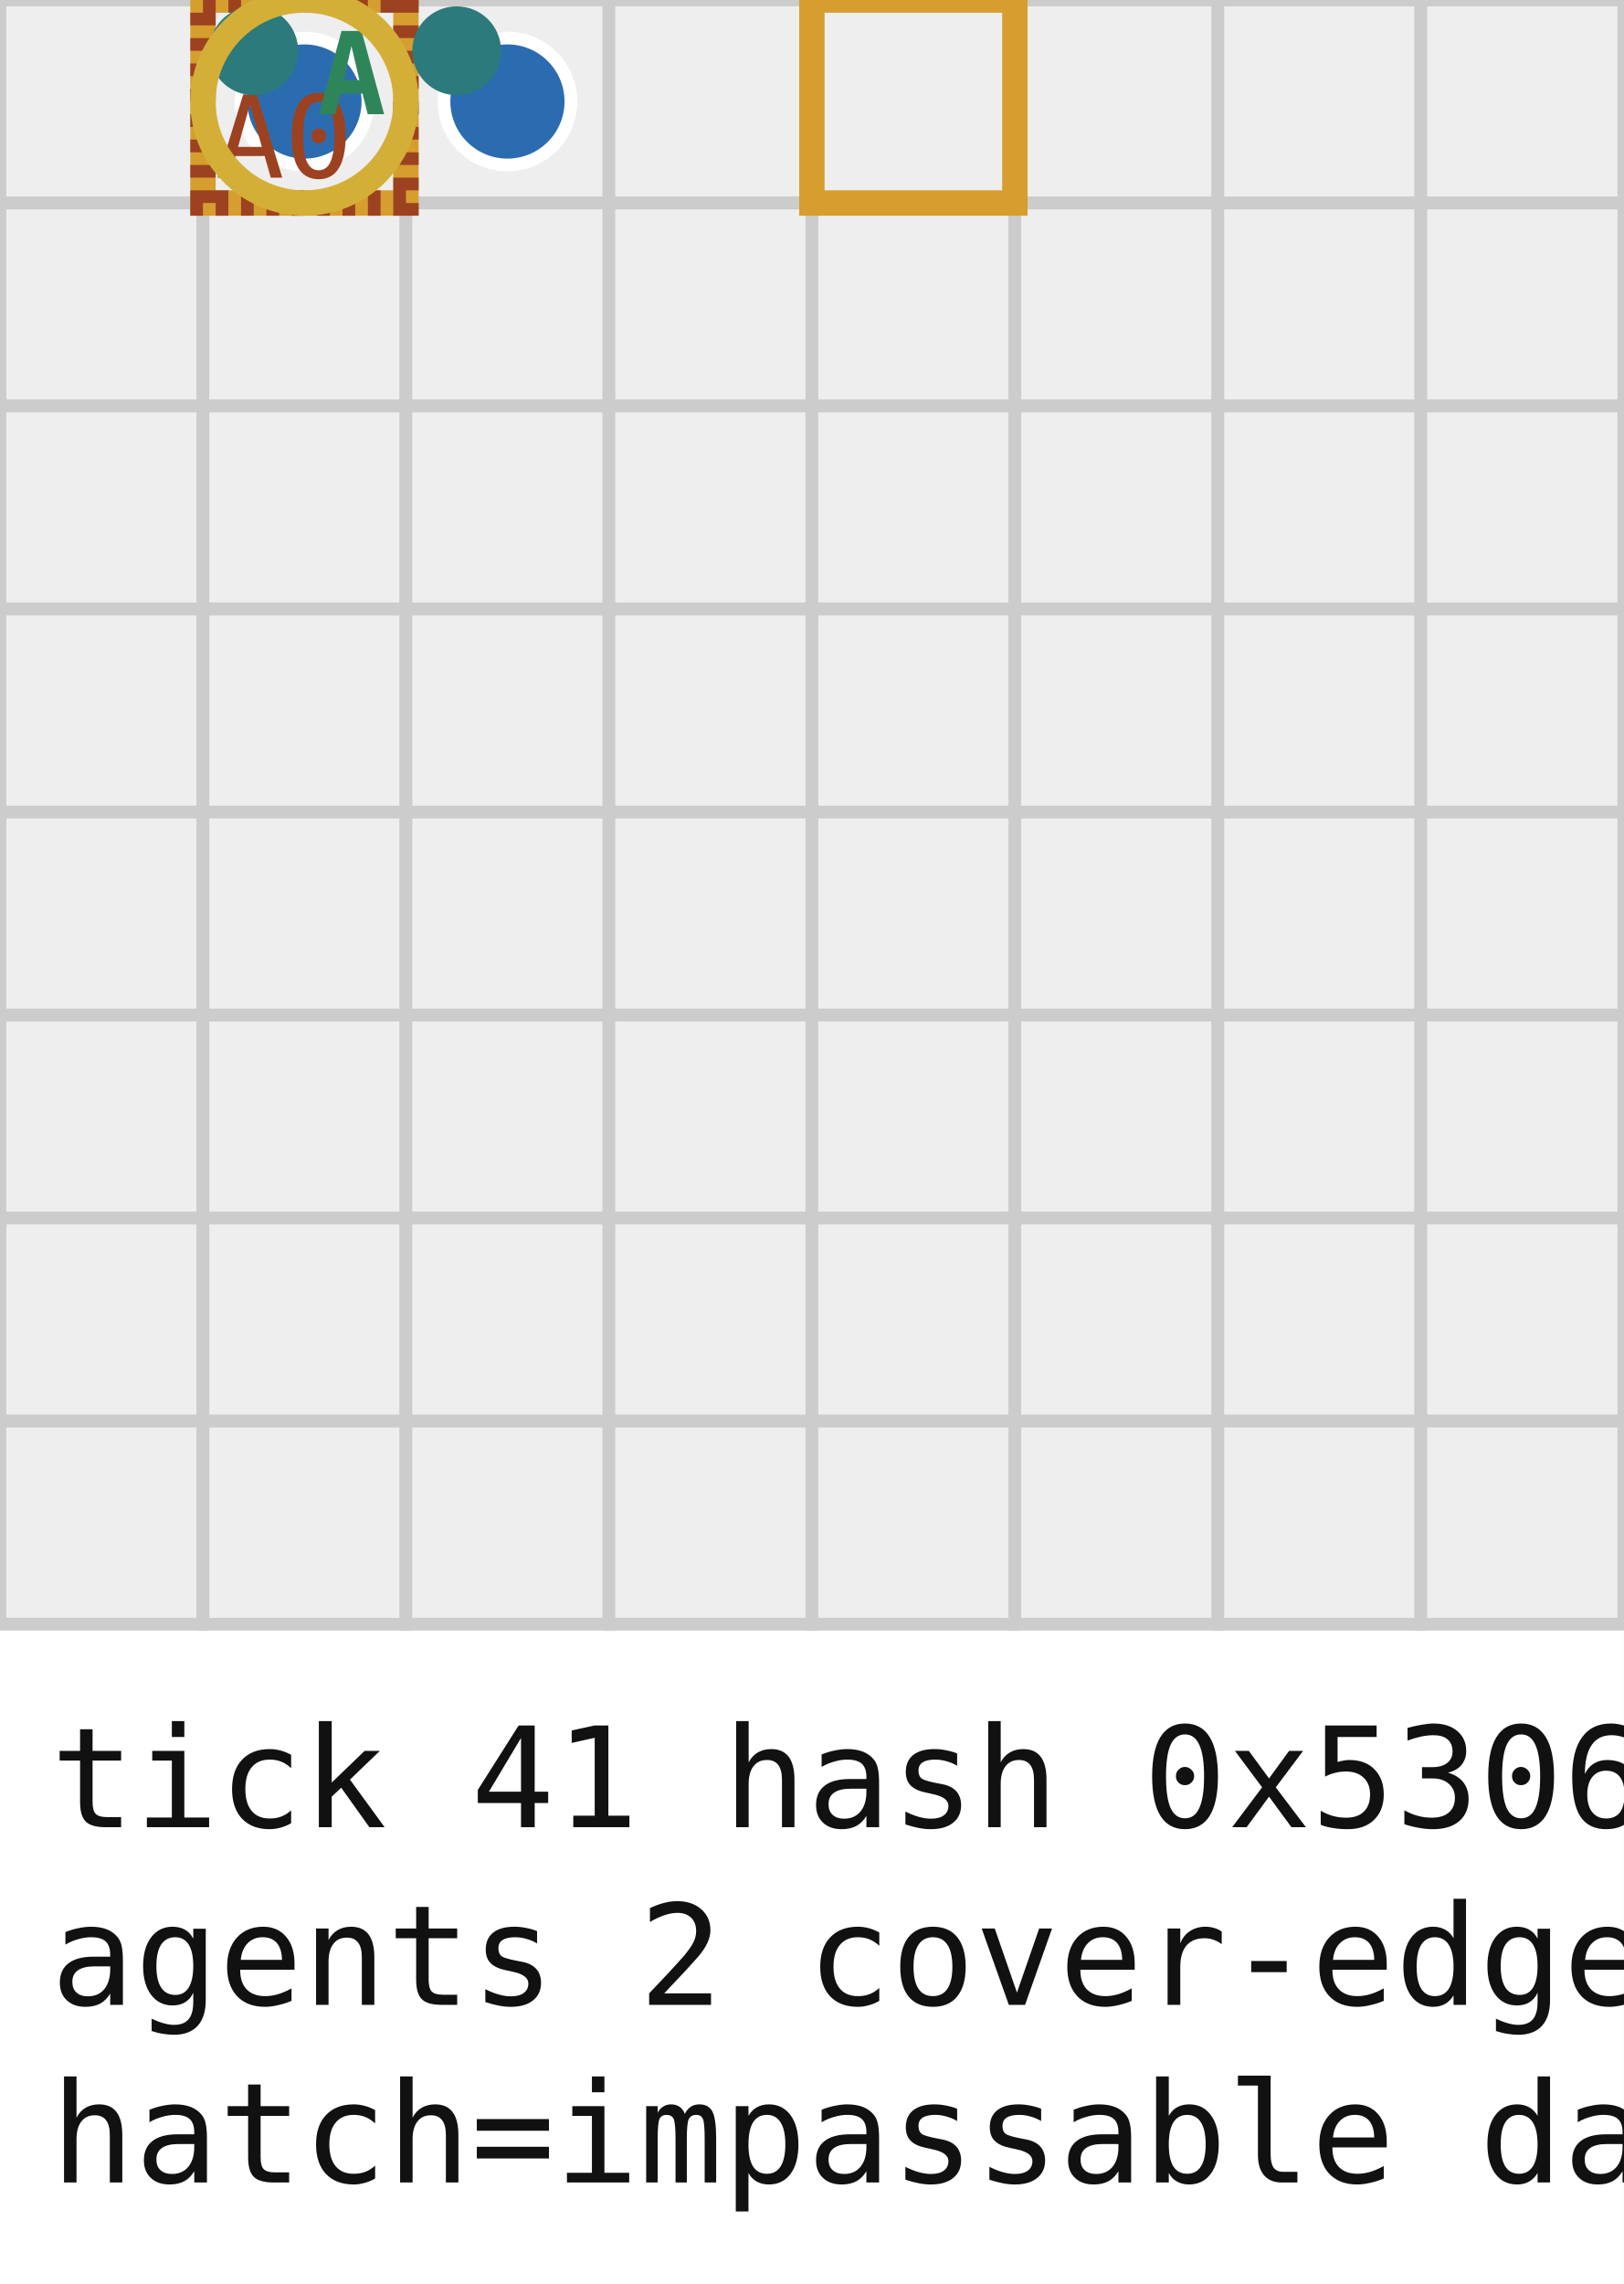
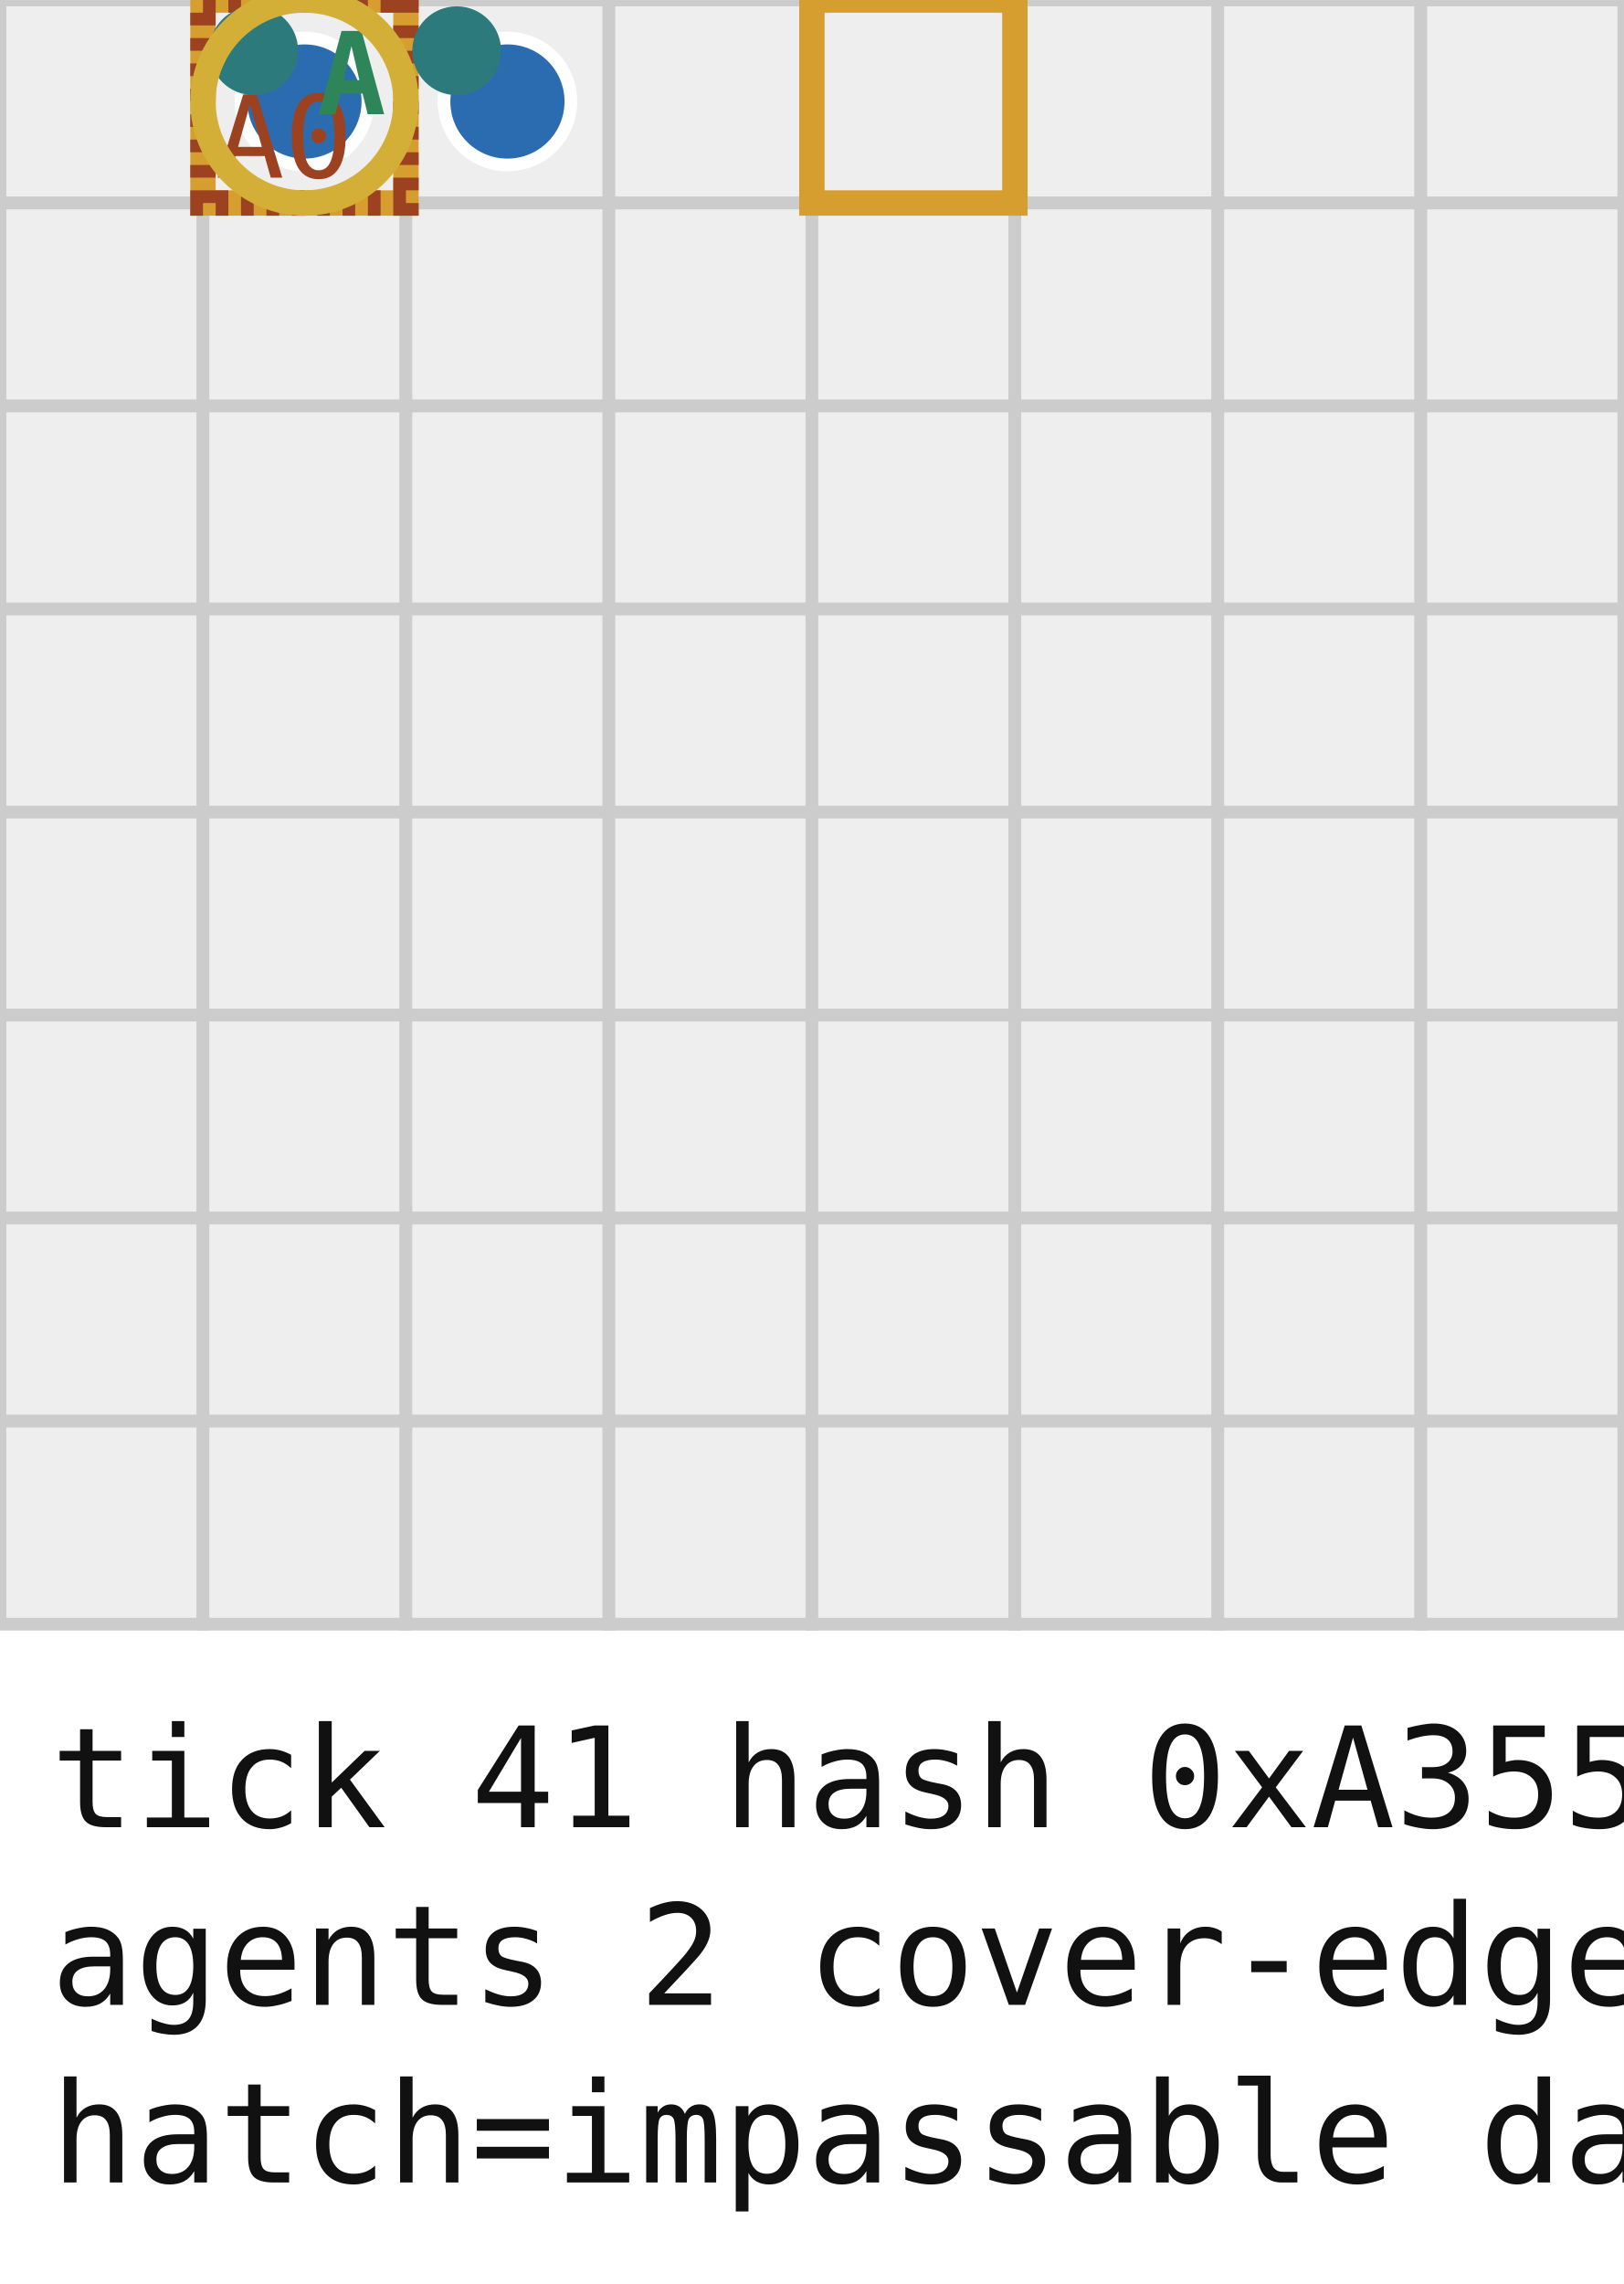
<svg xmlns="http://www.w3.org/2000/svg" width="128" height="180" viewBox="0 0 128 180">
  <defs>
    <pattern id="cw-hatch" width="4" height="4" patternUnits="userSpaceOnUse">
      <path d="M0,4 L4,0" stroke="#8a8a8a" stroke-width="1" />
    </pattern>
  </defs>
  <rect x="0" y="0" width="128" height="180" fill="#ffffff" />
  <rect x="0" y="0" width="16" height="16" fill="rgb(238,238,238)" stroke="#cccccc" stroke-width="1" />
  <rect x="16" y="0" width="16" height="16" fill="rgb(238,238,238)" stroke="#cccccc" stroke-width="1" />
  <rect x="32" y="0" width="16" height="16" fill="rgb(238,238,238)" stroke="#cccccc" stroke-width="1" />
  <rect x="48" y="0" width="16" height="16" fill="rgb(238,238,238)" stroke="#cccccc" stroke-width="1" />
  <rect x="64" y="0" width="16" height="16" fill="rgb(238,238,238)" stroke="#cccccc" stroke-width="1" />
  <rect x="80" y="0" width="16" height="16" fill="rgb(238,238,238)" stroke="#cccccc" stroke-width="1" />
  <rect x="96" y="0" width="16" height="16" fill="rgb(238,238,238)" stroke="#cccccc" stroke-width="1" />
  <rect x="112" y="0" width="16" height="16" fill="rgb(238,238,238)" stroke="#cccccc" stroke-width="1" />
  <rect x="0" y="16" width="16" height="16" fill="rgb(238,238,238)" stroke="#cccccc" stroke-width="1" />
  <rect x="16" y="16" width="16" height="16" fill="rgb(238,238,238)" stroke="#cccccc" stroke-width="1" />
  <rect x="32" y="16" width="16" height="16" fill="rgb(238,238,238)" stroke="#cccccc" stroke-width="1" />
  <rect x="48" y="16" width="16" height="16" fill="rgb(238,238,238)" stroke="#cccccc" stroke-width="1" />
  <rect x="64" y="16" width="16" height="16" fill="rgb(238,238,238)" stroke="#cccccc" stroke-width="1" />
  <rect x="80" y="16" width="16" height="16" fill="rgb(238,238,238)" stroke="#cccccc" stroke-width="1" />
  <rect x="96" y="16" width="16" height="16" fill="rgb(238,238,238)" stroke="#cccccc" stroke-width="1" />
  <rect x="112" y="16" width="16" height="16" fill="rgb(238,238,238)" stroke="#cccccc" stroke-width="1" />
  <rect x="0" y="32" width="16" height="16" fill="rgb(238,238,238)" stroke="#cccccc" stroke-width="1" />
  <rect x="16" y="32" width="16" height="16" fill="rgb(238,238,238)" stroke="#cccccc" stroke-width="1" />
  <rect x="32" y="32" width="16" height="16" fill="rgb(238,238,238)" stroke="#cccccc" stroke-width="1" />
  <rect x="48" y="32" width="16" height="16" fill="rgb(238,238,238)" stroke="#cccccc" stroke-width="1" />
  <rect x="64" y="32" width="16" height="16" fill="rgb(238,238,238)" stroke="#cccccc" stroke-width="1" />
  <rect x="80" y="32" width="16" height="16" fill="rgb(238,238,238)" stroke="#cccccc" stroke-width="1" />
  <rect x="96" y="32" width="16" height="16" fill="rgb(238,238,238)" stroke="#cccccc" stroke-width="1" />
  <rect x="112" y="32" width="16" height="16" fill="rgb(238,238,238)" stroke="#cccccc" stroke-width="1" />
  <rect x="0" y="48" width="16" height="16" fill="rgb(238,238,238)" stroke="#cccccc" stroke-width="1" />
  <rect x="16" y="48" width="16" height="16" fill="rgb(238,238,238)" stroke="#cccccc" stroke-width="1" />
  <rect x="32" y="48" width="16" height="16" fill="rgb(238,238,238)" stroke="#cccccc" stroke-width="1" />
  <rect x="48" y="48" width="16" height="16" fill="rgb(238,238,238)" stroke="#cccccc" stroke-width="1" />
  <rect x="64" y="48" width="16" height="16" fill="rgb(238,238,238)" stroke="#cccccc" stroke-width="1" />
  <rect x="80" y="48" width="16" height="16" fill="rgb(238,238,238)" stroke="#cccccc" stroke-width="1" />
  <rect x="96" y="48" width="16" height="16" fill="rgb(238,238,238)" stroke="#cccccc" stroke-width="1" />
  <rect x="112" y="48" width="16" height="16" fill="rgb(238,238,238)" stroke="#cccccc" stroke-width="1" />
  <rect x="0" y="64" width="16" height="16" fill="rgb(238,238,238)" stroke="#cccccc" stroke-width="1" />
  <rect x="16" y="64" width="16" height="16" fill="rgb(238,238,238)" stroke="#cccccc" stroke-width="1" />
  <rect x="32" y="64" width="16" height="16" fill="rgb(238,238,238)" stroke="#cccccc" stroke-width="1" />
  <rect x="48" y="64" width="16" height="16" fill="rgb(238,238,238)" stroke="#cccccc" stroke-width="1" />
  <rect x="64" y="64" width="16" height="16" fill="rgb(238,238,238)" stroke="#cccccc" stroke-width="1" />
  <rect x="80" y="64" width="16" height="16" fill="rgb(238,238,238)" stroke="#cccccc" stroke-width="1" />
  <rect x="96" y="64" width="16" height="16" fill="rgb(238,238,238)" stroke="#cccccc" stroke-width="1" />
  <rect x="112" y="64" width="16" height="16" fill="rgb(238,238,238)" stroke="#cccccc" stroke-width="1" />
  <rect x="0" y="80" width="16" height="16" fill="rgb(238,238,238)" stroke="#cccccc" stroke-width="1" />
  <rect x="16" y="80" width="16" height="16" fill="rgb(238,238,238)" stroke="#cccccc" stroke-width="1" />
  <rect x="32" y="80" width="16" height="16" fill="rgb(238,238,238)" stroke="#cccccc" stroke-width="1" />
  <rect x="48" y="80" width="16" height="16" fill="rgb(238,238,238)" stroke="#cccccc" stroke-width="1" />
  <rect x="64" y="80" width="16" height="16" fill="rgb(238,238,238)" stroke="#cccccc" stroke-width="1" />
  <rect x="80" y="80" width="16" height="16" fill="rgb(238,238,238)" stroke="#cccccc" stroke-width="1" />
  <rect x="96" y="80" width="16" height="16" fill="rgb(238,238,238)" stroke="#cccccc" stroke-width="1" />
  <rect x="112" y="80" width="16" height="16" fill="rgb(238,238,238)" stroke="#cccccc" stroke-width="1" />
  <rect x="0" y="96" width="16" height="16" fill="rgb(238,238,238)" stroke="#cccccc" stroke-width="1" />
  <rect x="16" y="96" width="16" height="16" fill="rgb(238,238,238)" stroke="#cccccc" stroke-width="1" />
  <rect x="32" y="96" width="16" height="16" fill="rgb(238,238,238)" stroke="#cccccc" stroke-width="1" />
  <rect x="48" y="96" width="16" height="16" fill="rgb(238,238,238)" stroke="#cccccc" stroke-width="1" />
  <rect x="64" y="96" width="16" height="16" fill="rgb(238,238,238)" stroke="#cccccc" stroke-width="1" />
  <rect x="80" y="96" width="16" height="16" fill="rgb(238,238,238)" stroke="#cccccc" stroke-width="1" />
  <rect x="96" y="96" width="16" height="16" fill="rgb(238,238,238)" stroke="#cccccc" stroke-width="1" />
  <rect x="112" y="96" width="16" height="16" fill="rgb(238,238,238)" stroke="#cccccc" stroke-width="1" />
  <rect x="0" y="112" width="16" height="16" fill="rgb(238,238,238)" stroke="#cccccc" stroke-width="1" />
  <rect x="16" y="112" width="16" height="16" fill="rgb(238,238,238)" stroke="#cccccc" stroke-width="1" />
  <rect x="32" y="112" width="16" height="16" fill="rgb(238,238,238)" stroke="#cccccc" stroke-width="1" />
  <rect x="48" y="112" width="16" height="16" fill="rgb(238,238,238)" stroke="#cccccc" stroke-width="1" />
  <rect x="64" y="112" width="16" height="16" fill="rgb(238,238,238)" stroke="#cccccc" stroke-width="1" />
  <rect x="80" y="112" width="16" height="16" fill="rgb(238,238,238)" stroke="#cccccc" stroke-width="1" />
  <rect x="96" y="112" width="16" height="16" fill="rgb(238,238,238)" stroke="#cccccc" stroke-width="1" />
  <rect x="112" y="112" width="16" height="16" fill="rgb(238,238,238)" stroke="#cccccc" stroke-width="1" />
  <rect x="16" y="0" width="16" height="16" fill="none" stroke="#d69e2e" stroke-width="2" />
  <rect x="64" y="0" width="16" height="16" fill="none" stroke="#d69e2e" stroke-width="2" />
  <circle cx="24" cy="8" r="5" fill="#2b6cb0" stroke="#ffffff" stroke-width="1" />
  <circle cx="40" cy="8" r="5" fill="#2b6cb0" stroke="#ffffff" stroke-width="1" />
  <rect x="16" y="0" width="16" height="16" fill="none" stroke="#9c4221" stroke-width="2" stroke-dasharray="1,1" />
  <text x="17" y="14" font-family="monospace" font-size="9" fill="#9c4221">A0</text>
  <text x="25" y="9" font-family="monospace" font-size="9" font-weight="bold" fill="#2f855a">A</text>
  <circle cx="20" cy="4" r="3" fill="#2c7a7b" stroke="#2c7a7b" stroke-width="1" />
  <circle cx="36" cy="4" r="3" fill="#2c7a7b" stroke="#2c7a7b" stroke-width="1" />
  <circle cx="24" cy="8" r="8" fill="none" stroke="#d4af37" stroke-width="2" />
-   <text x="4" y="144" font-family="monospace" font-size="11" fill="#111111">tick 41  hash 0x5306D6C09EBAD2B3  draws 0</text>
+   <text x="4" y="144" font-family="monospace" font-size="11" fill="#111111">tick 41  hash 0xA35517BD105CB608  draws 0</text>
  <text x="4" y="158" font-family="monospace" font-size="11" fill="#111111">agents 2  cover-edges 0  events 1</text>
  <text x="4" y="172" font-family="monospace" font-size="11" fill="#111111">hatch=impassable  dark border=opaque  darker fill=higher elevation  triangle=cover  circle=agent</text>
</svg>
